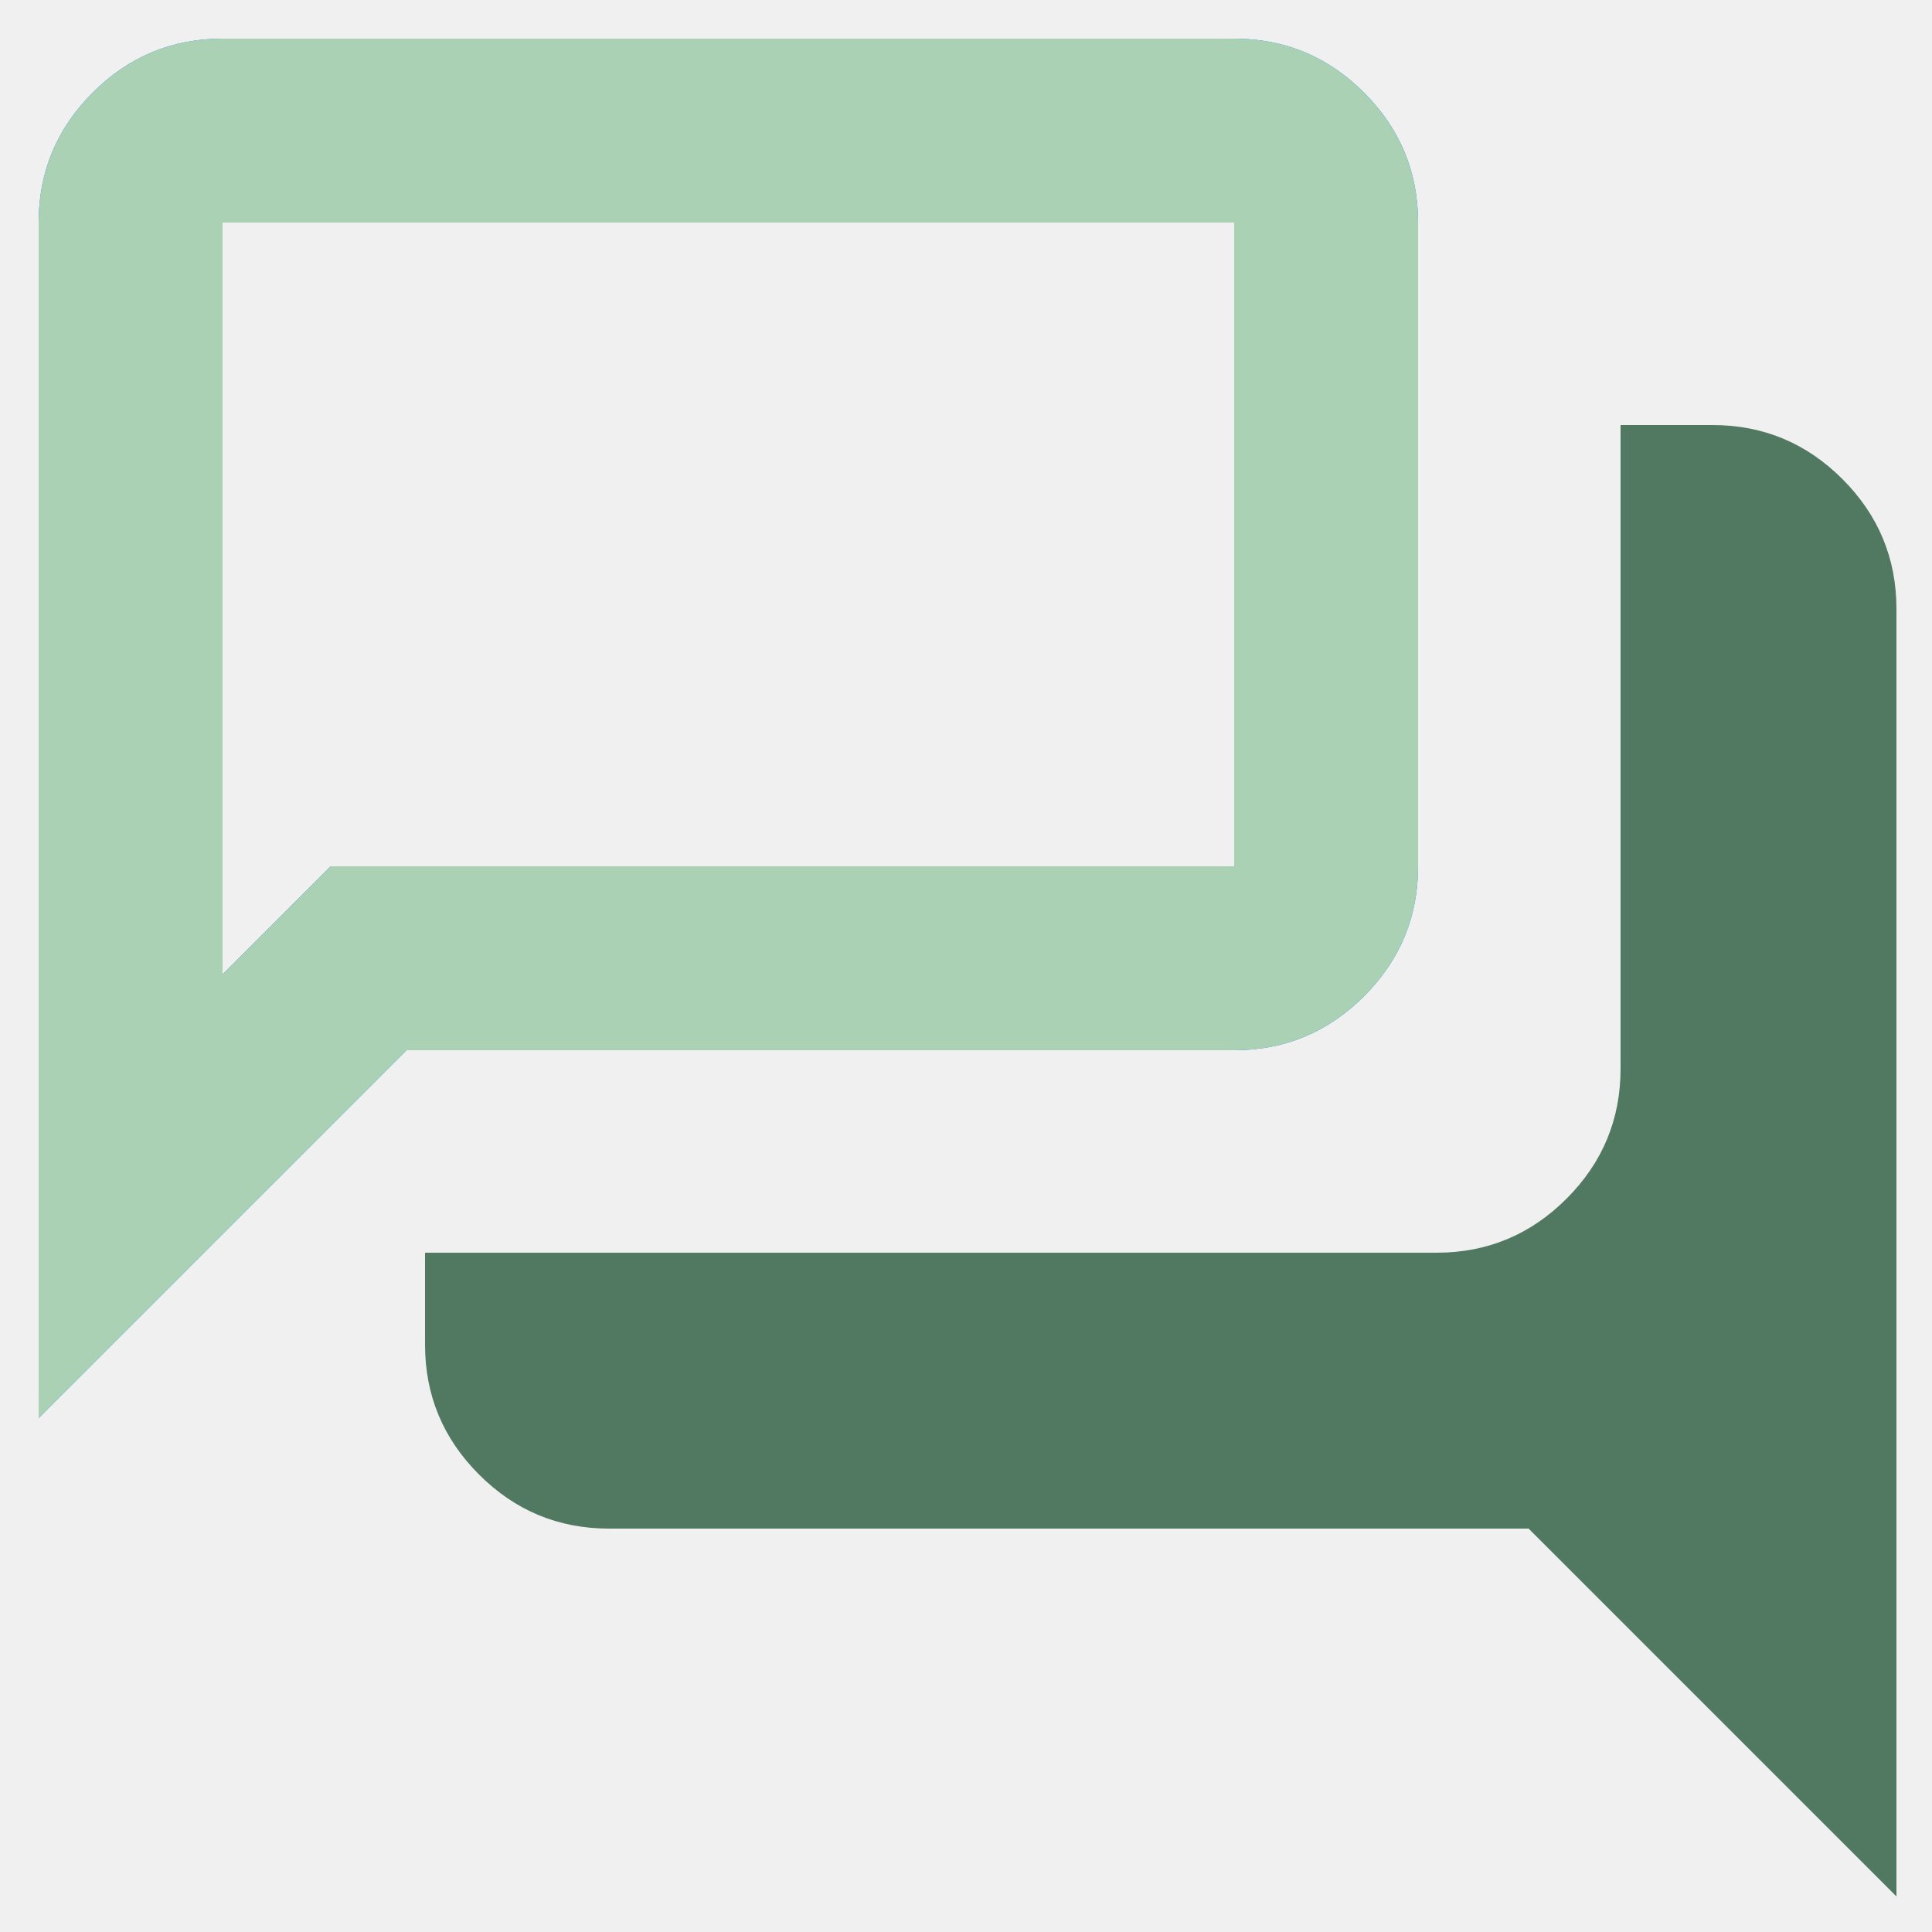
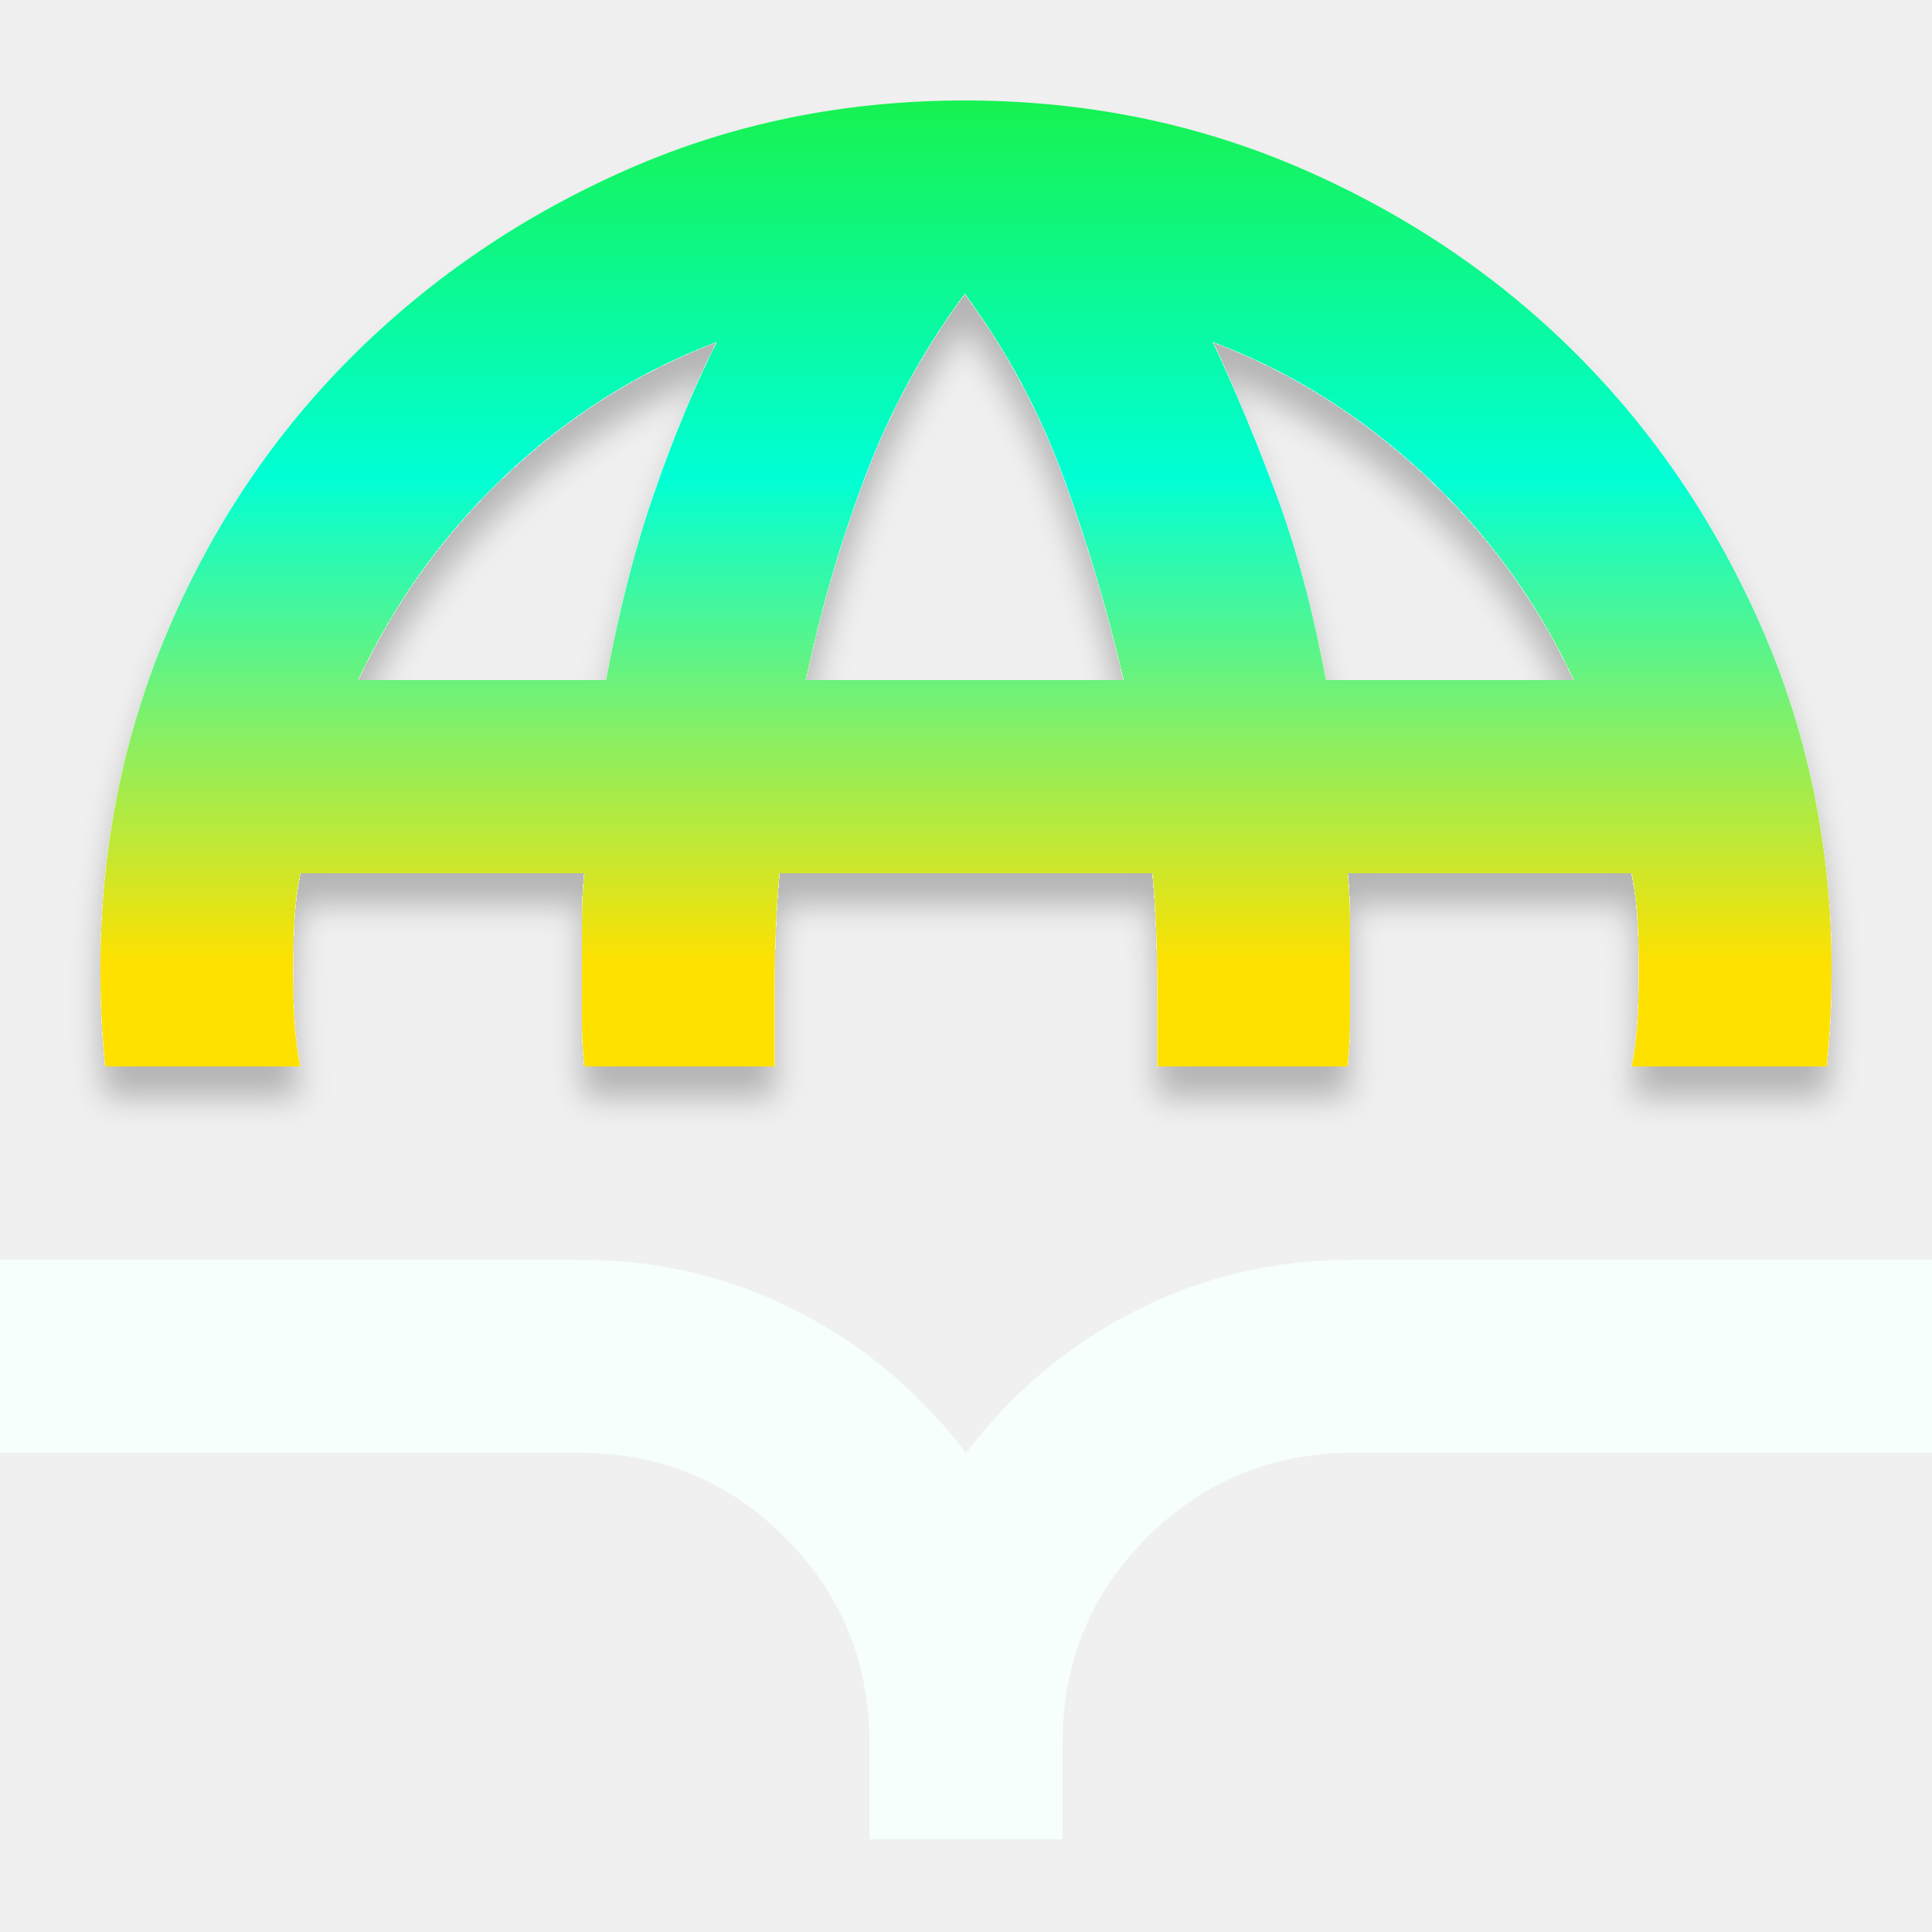
<svg xmlns="http://www.w3.org/2000/svg" width="250" height="250" viewBox="0 0 250 250" fill="none">
-   <path d="M28.8 126.082L42.782 112.1H159.7V28.8H28.8V126.082ZM5 183.5V28.8C5 22.255 7.33 16.652 11.991 11.991C16.652 7.33 22.255 5 28.8 5H159.7C166.245 5 171.848 7.33 176.509 11.991C181.17 16.652 183.5 22.255 183.5 28.8V112.1C183.5 118.645 181.17 124.248 176.509 128.909C171.848 133.57 166.245 135.9 159.7 135.9H52.6L5 183.5Z" fill="#027BFF" />
-   <path d="M28.8 126.082L42.782 112.1H159.7V28.8H28.8V126.082ZM5 183.5V28.8C5 22.255 7.33 16.652 11.991 11.991C16.652 7.33 22.255 5 28.8 5H159.7C166.245 5 171.848 7.33 176.509 11.991C181.17 16.652 183.5 22.255 183.5 28.8V112.1C183.5 118.645 181.17 124.248 176.509 128.909C171.848 133.57 166.245 135.9 159.7 135.9H52.6L5 183.5Z" fill="#ABD1B5" />
-   <path d="M245.4 245.4L197.8 197.8H78.8C72.255 197.8 66.652 195.47 61.991 190.809C57.33 186.148 55 180.545 55 174V162.1H185.9C192.445 162.1 198.048 159.77 202.709 155.109C207.37 150.448 209.7 144.845 209.7 138.3V55H221.6C228.145 55 233.748 57.33 238.409 61.991C243.07 66.652 245.4 72.255 245.4 78.8V245.4Z" fill="#517860" />
+   <g clip-path="url(#clip0_263_2)">
+     <mask id="mask0_263_2" style="mask-type:alpha" maskUnits="userSpaceOnUse" x="-1" y="-1" width="251" height="251">
+       <rect x="-1" y="-1" width="251" height="251" fill="#527A61" />
+     </mask>
+     <g mask="url(#mask0_263_2)">
+       <g filter="url(#filter0_d_263_2)">
+         <path fill-rule="evenodd" clip-rule="evenodd" d="M13.623 138C13.415 135.917 13.26 133.833 13.156 131.75C13.052 129.667 13 127.583 13 125.5C13 109.875 15.908 95.24 21.723 81.594C27.539 67.948 35.535 56.073 45.712 45.969C55.889 35.865 67.728 27.844 81.228 21.906C94.728 15.969 109.267 13 124.844 13C140.421 13 155.012 15.969 168.616 21.906C182.22 27.844 194.059 35.865 204.132 45.969C214.205 56.073 222.202 67.948 228.121 81.594C234.04 95.24 237 109.875 237 125.5C237 127.583 236.948 129.667 236.844 131.75C236.74 133.833 236.585 135.917 236.377 138H211.142C211.557 135.917 211.817 133.833 211.921 131.75C212.025 129.667 212.076 127.583 212.076 125.5C212.076 123.417 212.025 121.333 211.921 119.25C211.817 117.167 211.557 115.083 211.142 113H174.38C174.587 115.083 174.691 117.167 174.691 119.25V131.75C174.691 133.833 174.587 135.917 174.38 138H149.768V127.688C149.768 125.188 149.716 122.687 149.612 120.187C149.508 117.687 149.352 115.292 149.145 113H100.855C100.648 115.292 100.492 117.687 100.388 120.187C100.284 122.687 100.232 125.188 100.232 127.688V138H75.62C75.413 135.917 75.309 133.833 75.309 131.75V119.25C75.309 117.167 75.413 115.083 75.62 113H38.858C38.443 115.083 38.183 117.167 38.079 119.25C37.975 121.333 37.923 123.417 37.923 125.5C37.923 127.583 37.975 129.667 38.079 131.75C38.183 133.833 38.443 135.917 38.858 138H13.623ZM78.424 88H46.335C51.112 77.792 57.551 68.885 65.651 61.281C73.751 53.677 82.786 48 92.755 44.25C89.847 50.083 87.147 56.594 84.655 63.781C82.163 70.969 80.086 79.042 78.424 88ZM145.406 88H104.282C106.152 79.042 108.696 70.292 111.915 61.75C115.134 53.208 119.444 45.292 124.844 38C130.244 45.292 134.502 53.208 137.618 61.75C140.733 70.292 143.329 79.042 145.406 88ZM203.665 88H171.576C169.914 79.042 167.785 71.073 165.189 64.094C162.593 57.115 159.841 50.5 156.933 44.25C166.903 48 175.989 53.677 184.193 61.281C192.397 68.885 198.888 77.792 203.665 88Z" fill="url(#paint0_linear_263_2)" />
+       </g>
+       <path fill-rule="evenodd" clip-rule="evenodd" d="M112.5 225.5V238H137.5V225.5C137.5 215.083 141.146 206.229 148.437 198.937C155.729 191.646 164.583 188 175 188H250V163H175C165 163 155.677 165.188 147.031 169.563C138.385 173.938 131.042 180.083 125 188C118.958 180.083 111.615 173.938 102.969 169.563C94.323 165.188 85 163 75 163H0V188H75C85.417 188 94.271 191.646 101.562 198.937C108.854 206.229 112.5 215.083 112.5 225.5Z" fill="#F6FFFC" />
+     </g>
+   </g>
+   <defs>
+     <filter id="filter0_d_263_2" x="9" y="13" width="232" height="133" filterUnits="userSpaceOnUse" color-interpolation-filters="sRGB">
+       <feFlood flood-opacity="0" result="BackgroundImageFix" />
+       <feColorMatrix in="SourceAlpha" type="matrix" values="0 0 0 0 0 0 0 0 0 0 0 0 0 0 0 0 0 0 127 0" result="hardAlpha" />
+       <feOffset dy="4" />
+       <feGaussianBlur stdDeviation="2" />
+       <feComposite in2="hardAlpha" operator="out" />
+       <feColorMatrix type="matrix" values="0 0 0 0 0 0 0 0 0 0 0 0 0 0 0 0 0 0 0.25 0" />
+       <feBlend mode="normal" in2="BackgroundImageFix" result="effect1_dropShadow_263_2" />
+       <feBlend mode="normal" in="SourceGraphic" in2="effect1_dropShadow_263_2" result="shape" />
+     </filter>
+     <linearGradient id="paint0_linear_263_2" x1="125" y1="13" x2="125" y2="138" gradientUnits="userSpaceOnUse">
+       <stop stop-color="#17F251" />
+       <stop offset="0.389" stop-color="#00FFD5" />
+       <stop offset="0.894" stop-color="#FFE100" />
+     </linearGradient>
+     <clipPath id="clip0_263_2">
+       <rect width="250" height="250" fill="white" />
+     </clipPath>
+   </defs>
</svg>
